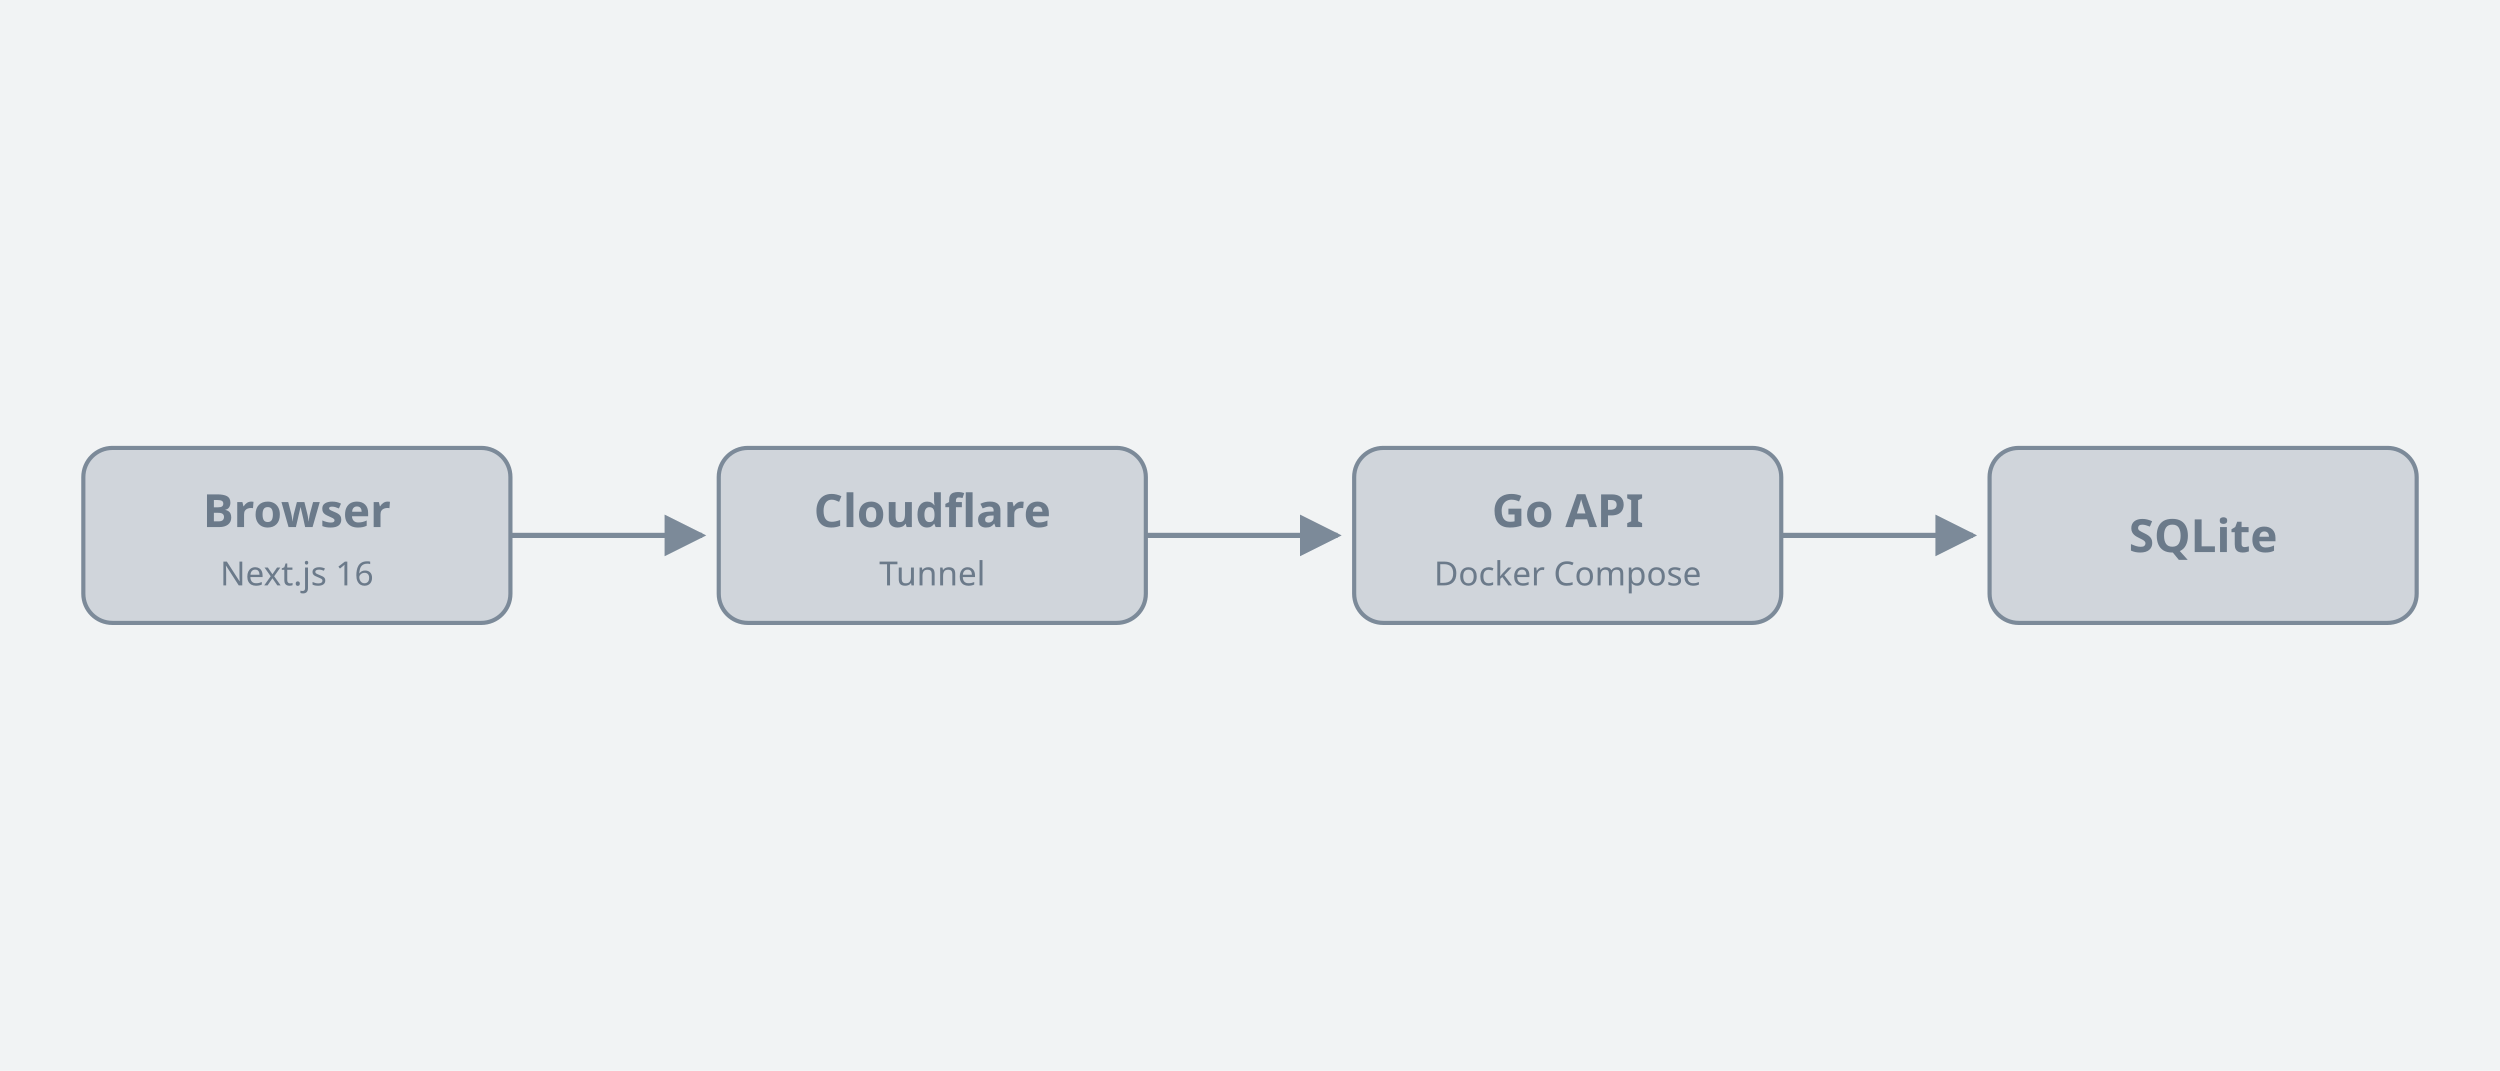
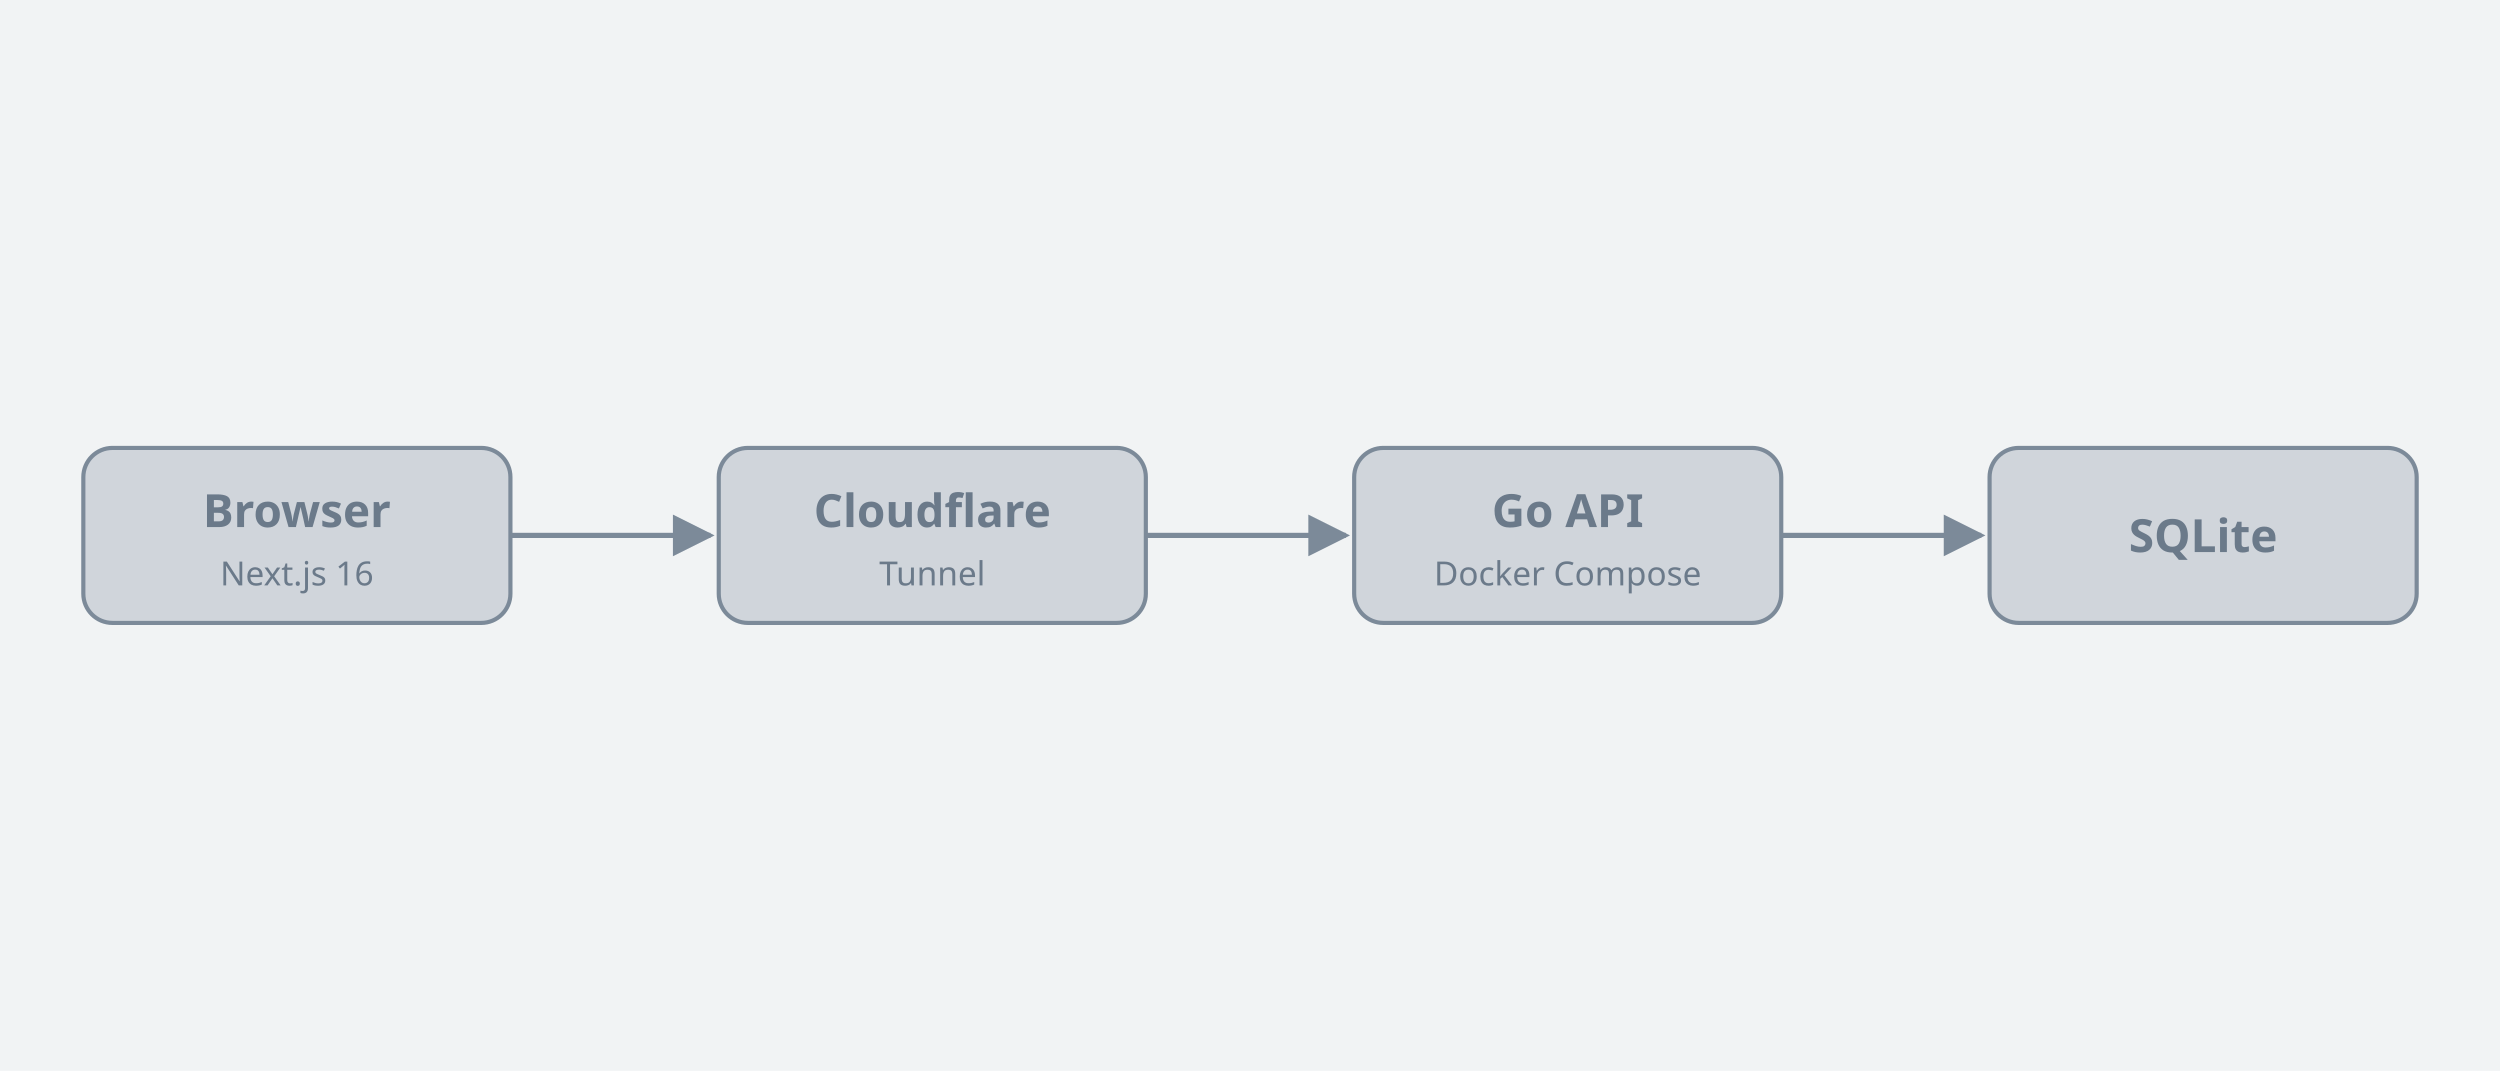
<svg xmlns="http://www.w3.org/2000/svg" viewBox="0 0 1200 514" role="img" aria-label="squism architecture diagram">
  <defs>
-     <marker id="a" viewBox="0 0 10 10" refX="9" refY="5" markerWidth="8" markerHeight="8" orient="auto-start-reverse">
+     <marker id="a" viewBox="0 0 10 10" refX="9" refY="5" markerWidth="8" markerHeight="8" orient="auto">
      <path d="M0 0L10 5L0 10z" fill="#7c8a99" />
    </marker>
  </defs>
  <rect width="1200" height="514" fill="#8a97a6" fill-opacity=".12" />
  <g font-family="system-ui, sans-serif" text-anchor="middle" font-size="22" font-weight="600">
    <g fill="#7c8a99" fill-opacity=".28" stroke="#7c8a99" stroke-width="2">
      <rect x="40" y="215" width="205" height="84" rx="14" />
      <rect x="345" y="215" width="205" height="84" rx="14" />
      <rect x="650" y="215" width="205" height="84" rx="14" />
      <rect x="955" y="215" width="205" height="84" rx="14" />
    </g>
    <g fill="none" stroke="#7c8a99" stroke-width="2.5" marker-end="url(#a)">
-       <path d="M245 257 C291 257 291 257 337 257" />
-       <path d="M550 257 C596 257 596 257 642 257" />
-       <path d="M855 257 C901 257 901 257 947 257" />
+       <path d="M245 257 C293 257 293 257 341 257" />
+       <path d="M550 257 C598 257 598 257 646 257" />
+       <path d="M855 257 C903 257 903 257 951 257" />
    </g>
    <g fill="#6b7a8a" stroke="none">
      <text x="142.5" y="253">Browser</text>
      <text x="142.5" y="281" font-size="16" font-weight="400">Next.js 16</text>
      <text x="447.5" y="253">Cloudflare</text>
      <text x="447.5" y="281" font-size="16" font-weight="400">Tunnel</text>
      <text x="752.5" y="253">Go API</text>
      <text x="752.5" y="281" font-size="16" font-weight="400">Docker Compose</text>
      <text x="1057.5" y="265">SQLite</text>
    </g>
  </g>
</svg>
